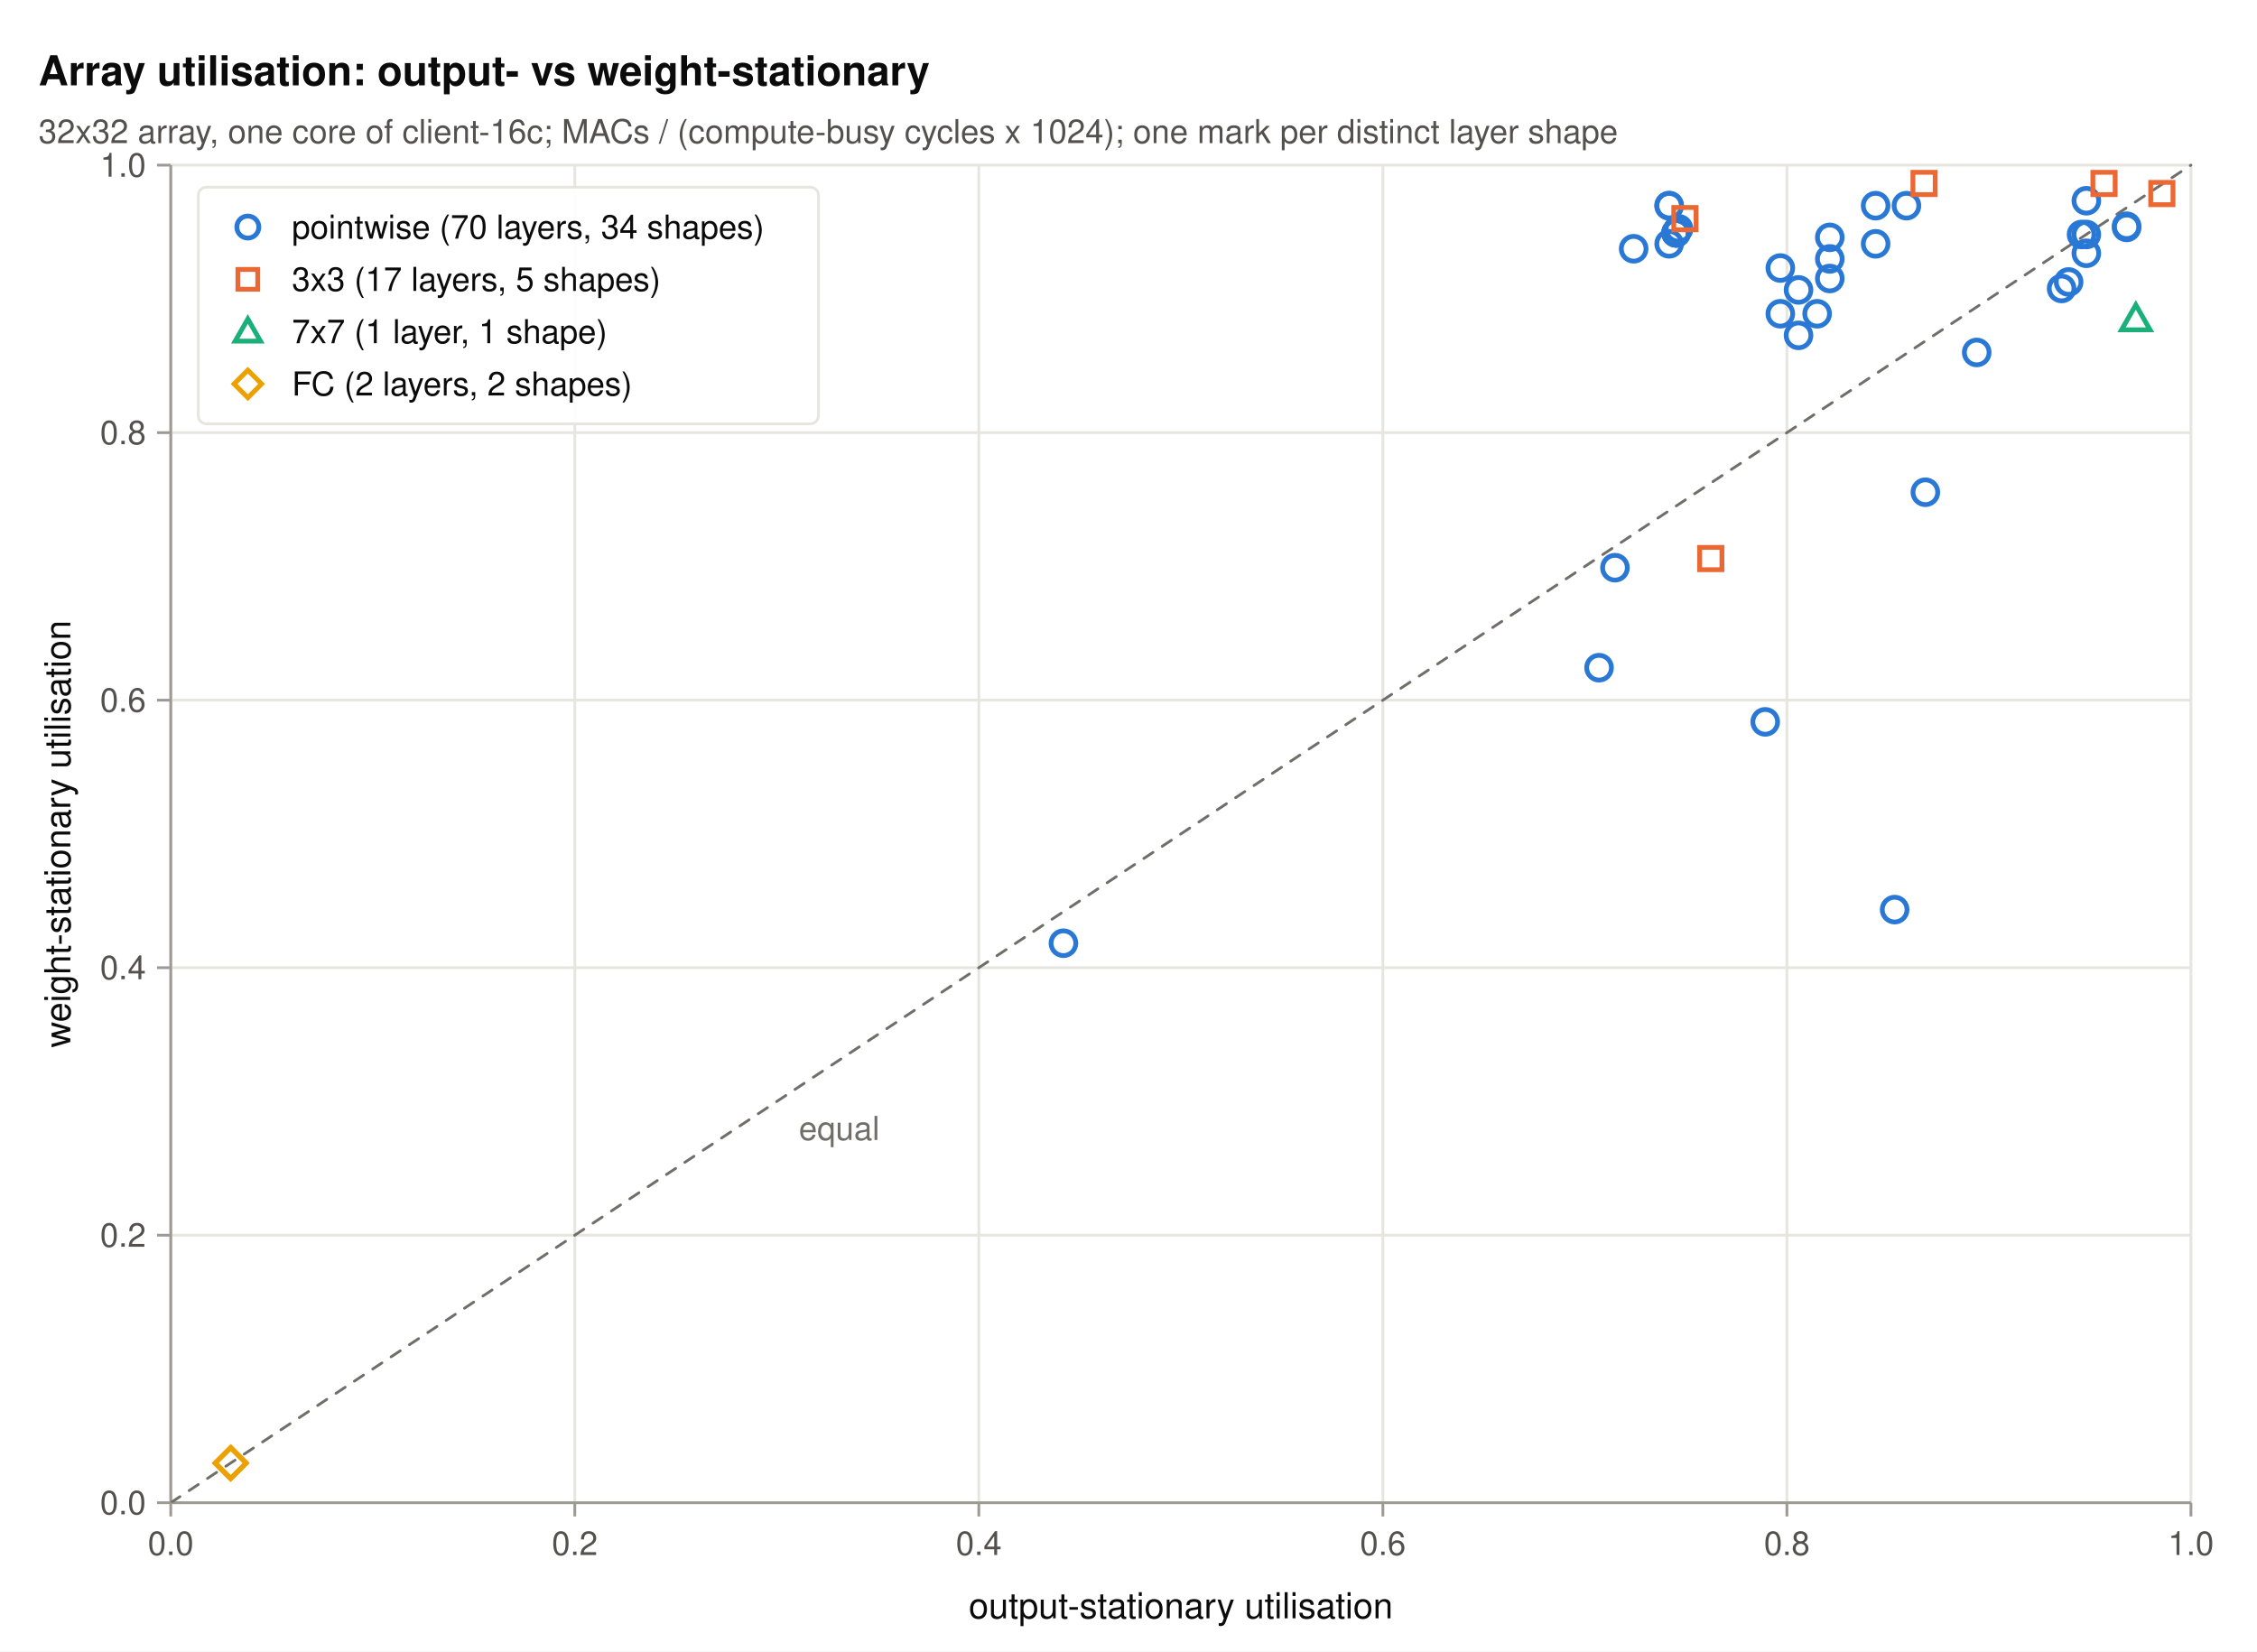
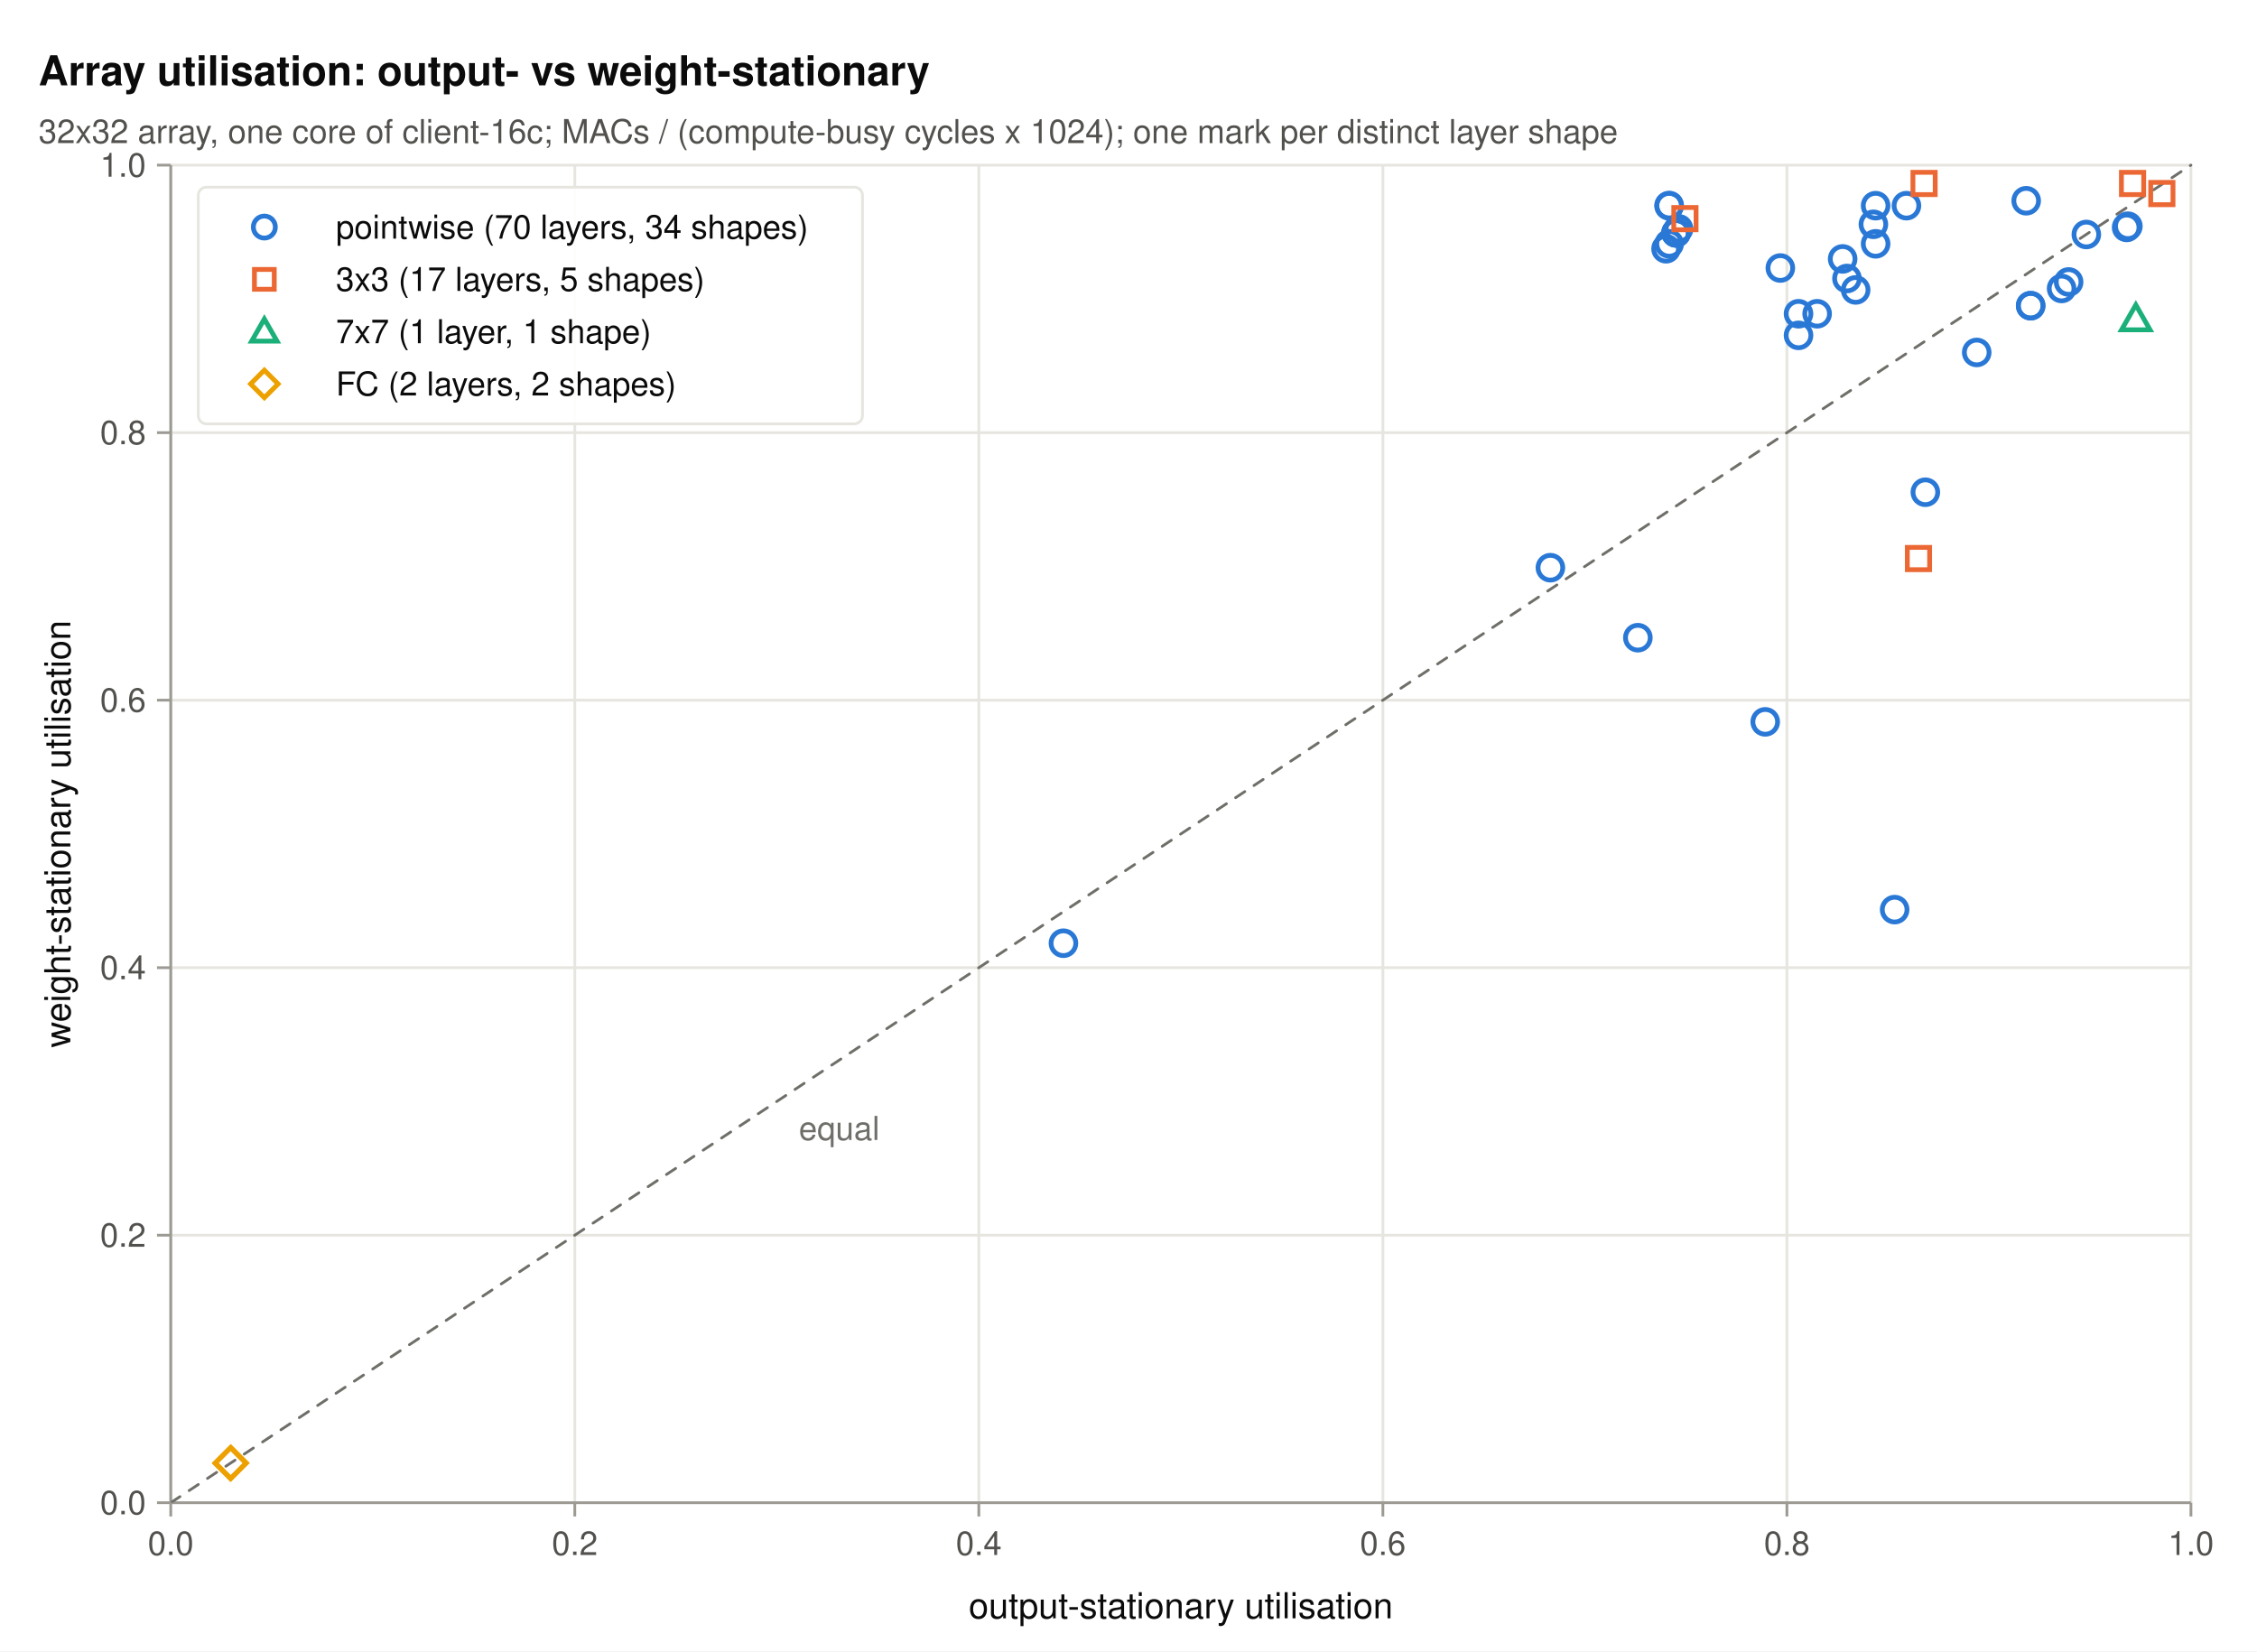
<svg xmlns="http://www.w3.org/2000/svg" width="820" height="600" viewBox="0 0 820 600" font-family="system-ui, -apple-system, 'Segoe UI', Helvetica, Arial, sans-serif">
  <rect width="820" height="600" fill="#ffffff" />
  <defs>
    <clipPath id="s5-plot">
      <rect x="62.04" y="58" width="735.96" height="488" />
    </clipPath>
  </defs>
  <text x="14" y="31" font-size="15" fill="#0b0b0b" font-weight="600">Array utilisation: output- vs weight-stationary</text>
  <text x="14" y="52" font-size="12" fill="#52514e">32x32 array, one core of client-16c; MACs / (compute-busy cycles x 1024); one mark per distinct layer shape</text>
  <g stroke="#e6e5df" stroke-width="1" fill="none">
    <line x1="62.04" y1="546" x2="796" y2="546" />
    <line x1="62.04" y1="448.8" x2="796" y2="448.8" />
    <line x1="62.04" y1="351.6" x2="796" y2="351.6" />
    <line x1="62.04" y1="254.4" x2="796" y2="254.4" />
    <line x1="62.04" y1="157.2" x2="796" y2="157.2" />
    <line x1="62.04" y1="60" x2="796" y2="60" />
    <line x1="62.04" y1="60" x2="62.04" y2="546" />
    <line x1="208.83" y1="60" x2="208.83" y2="546" />
    <line x1="355.62" y1="60" x2="355.62" y2="546" />
    <line x1="502.42" y1="60" x2="502.42" y2="546" />
    <line x1="649.21" y1="60" x2="649.21" y2="546" />
    <line x1="796" y1="60" x2="796" y2="546" />
  </g>
  <g stroke="#9c9a93" stroke-width="1" fill="none">
    <line x1="62.04" y1="546" x2="796" y2="546" />
    <line x1="62.04" y1="60" x2="62.04" y2="546" />
    <line x1="62.04" y1="546" x2="62.04" y2="551" />
    <line x1="208.83" y1="546" x2="208.83" y2="551" />
    <line x1="355.62" y1="546" x2="355.62" y2="551" />
    <line x1="502.42" y1="546" x2="502.42" y2="551" />
    <line x1="649.21" y1="546" x2="649.21" y2="551" />
    <line x1="796" y1="546" x2="796" y2="551" />
    <line x1="57.04" y1="546" x2="62.04" y2="546" />
    <line x1="57.04" y1="448.8" x2="62.04" y2="448.8" />
    <line x1="57.04" y1="351.6" x2="62.04" y2="351.6" />
    <line x1="57.04" y1="254.4" x2="62.04" y2="254.4" />
    <line x1="57.04" y1="157.2" x2="62.04" y2="157.2" />
    <line x1="57.04" y1="60" x2="62.04" y2="60" />
  </g>
  <g style="font-variant-numeric: tabular-nums">
    <text x="62.04" y="565" font-size="12" fill="#52514e" text-anchor="middle">0.0</text>
    <text x="208.83" y="565" font-size="12" fill="#52514e" text-anchor="middle">0.2</text>
    <text x="355.62" y="565" font-size="12" fill="#52514e" text-anchor="middle">0.4</text>
    <text x="502.42" y="565" font-size="12" fill="#52514e" text-anchor="middle">0.6</text>
    <text x="649.21" y="565" font-size="12" fill="#52514e" text-anchor="middle">0.8</text>
    <text x="796" y="565" font-size="12" fill="#52514e" text-anchor="middle">1.0</text>
    <text x="53.04" y="550.2" font-size="12" fill="#52514e" text-anchor="end">0.0</text>
    <text x="53.04" y="453" font-size="12" fill="#52514e" text-anchor="end">0.2</text>
    <text x="53.04" y="355.8" font-size="12" fill="#52514e" text-anchor="end">0.4</text>
    <text x="53.04" y="258.6" font-size="12" fill="#52514e" text-anchor="end">0.6</text>
    <text x="53.04" y="161.4" font-size="12" fill="#52514e" text-anchor="end">0.8</text>
    <text x="53.04" y="64.2" font-size="12" fill="#52514e" text-anchor="end">1.0</text>
  </g>
  <text x="429.02" y="588" font-size="13" fill="#0b0b0b" text-anchor="middle">output-stationary utilisation</text>
  <text x="21.2" y="303" font-size="13" fill="#0b0b0b" text-anchor="middle" dominant-baseline="middle" transform="rotate(-90 21.2 303)">weight-stationary utilisation</text>
  <g clip-path="url(#s5-plot)">
    <path d="M62.04,546 L796,60" fill="none" stroke="#6f6e69" stroke-width="1" stroke-linejoin="round" stroke-linecap="round" stroke-dasharray="4 4" />
-     <circle cx="593.53" cy="90.38" r="4.5" fill="none" stroke="#2a78d6" stroke-width="1.75" />
+     <circle cx="605.3" cy="90.38" r="4.5" fill="none" stroke="#2a78d6" stroke-width="1.75" />
    <circle cx="608.94" cy="84.61" r="4.5" fill="none" stroke="#2a78d6" stroke-width="1.75" />
    <circle cx="608.94" cy="84.61" r="4.5" fill="none" stroke="#2a78d6" stroke-width="1.75" />
    <circle cx="606.43" cy="74.73" r="4.5" fill="none" stroke="#2a78d6" stroke-width="1.75" />
    <circle cx="608.94" cy="84.61" r="4.5" fill="none" stroke="#2a78d6" stroke-width="1.75" />
    <circle cx="609.85" cy="83.14" r="4.5" fill="none" stroke="#2a78d6" stroke-width="1.75" />
    <circle cx="606.43" cy="74.73" r="4.5" fill="none" stroke="#2a78d6" stroke-width="1.75" />
    <circle cx="606.43" cy="88.59" r="4.5" fill="none" stroke="#2a78d6" stroke-width="1.75" />
    <circle cx="646.82" cy="97.38" r="4.5" fill="none" stroke="#2a78d6" stroke-width="1.75" />
-     <circle cx="653.43" cy="105.34" r="4.5" fill="none" stroke="#2a78d6" stroke-width="1.75" />
-     <circle cx="664.79" cy="94.07" r="4.5" fill="none" stroke="#2a78d6" stroke-width="1.75" />
-     <circle cx="664.79" cy="86.24" r="4.5" fill="none" stroke="#2a78d6" stroke-width="1.75" />
+     <circle cx="674.19" cy="105.34" r="4.5" fill="none" stroke="#2a78d6" stroke-width="1.75" />
+     <circle cx="669.46" cy="94.07" r="4.5" fill="none" stroke="#2a78d6" stroke-width="1.75" />
+     <circle cx="680.63" cy="81.5" r="4.5" fill="none" stroke="#2a78d6" stroke-width="1.75" />
    <circle cx="692.64" cy="74.73" r="4.5" fill="none" stroke="#2a78d6" stroke-width="1.75" />
-     <circle cx="646.82" cy="114" r="4.5" fill="none" stroke="#2a78d6" stroke-width="1.75" />
+     <circle cx="653.43" cy="114" r="4.5" fill="none" stroke="#2a78d6" stroke-width="1.75" />
    <circle cx="681.44" cy="74.73" r="4.5" fill="none" stroke="#2a78d6" stroke-width="1.75" />
-     <circle cx="664.79" cy="101.19" r="4.5" fill="none" stroke="#2a78d6" stroke-width="1.75" />
+     <circle cx="671.03" cy="101.19" r="4.5" fill="none" stroke="#2a78d6" stroke-width="1.75" />
    <circle cx="681.44" cy="88.59" r="4.5" fill="none" stroke="#2a78d6" stroke-width="1.75" />
    <circle cx="660.19" cy="114" r="4.5" fill="none" stroke="#2a78d6" stroke-width="1.75" />
    <circle cx="699.51" cy="178.85" r="4.5" fill="none" stroke="#2a78d6" stroke-width="1.75" />
    <circle cx="718.17" cy="128.06" r="4.5" fill="none" stroke="#2a78d6" stroke-width="1.75" />
    <circle cx="758" cy="85.2" r="4.5" fill="none" stroke="#2a78d6" stroke-width="1.75" />
    <circle cx="653.43" cy="121.85" r="4.5" fill="none" stroke="#2a78d6" stroke-width="1.75" />
-     <circle cx="758" cy="72.94" r="4.5" fill="none" stroke="#2a78d6" stroke-width="1.75" />
-     <circle cx="756.26" cy="85.2" r="4.5" fill="none" stroke="#2a78d6" stroke-width="1.75" />
-     <circle cx="758" cy="92.03" r="4.5" fill="none" stroke="#2a78d6" stroke-width="1.75" />
-     <circle cx="586.74" cy="206.27" r="4.5" fill="none" stroke="#2a78d6" stroke-width="1.75" />
-     <circle cx="580.96" cy="242.6" r="4.5" fill="none" stroke="#2a78d6" stroke-width="1.75" />
+     <circle cx="736.14" cy="72.94" r="4.5" fill="none" stroke="#2a78d6" stroke-width="1.75" />
+     <circle cx="737.77" cy="111.07" r="4.5" fill="none" stroke="#2a78d6" stroke-width="1.75" />
+     <circle cx="737.77" cy="111.07" r="4.5" fill="none" stroke="#2a78d6" stroke-width="1.75" />
+     <circle cx="563.28" cy="206.27" r="4.5" fill="none" stroke="#2a78d6" stroke-width="1.75" />
+     <circle cx="595.06" cy="231.7" r="4.5" fill="none" stroke="#2a78d6" stroke-width="1.75" />
    <circle cx="749.01" cy="104.81" r="4.5" fill="none" stroke="#2a78d6" stroke-width="1.75" />
    <circle cx="772.63" cy="82.63" r="4.5" fill="none" stroke="#2a78d6" stroke-width="1.75" />
-     <circle cx="772.63" cy="82.19" r="4.5" fill="none" stroke="#2a78d6" stroke-width="1.75" />
+     <circle cx="773.09" cy="82.19" r="4.5" fill="none" stroke="#2a78d6" stroke-width="1.75" />
    <circle cx="641.33" cy="262.28" r="4.5" fill="none" stroke="#2a78d6" stroke-width="1.75" />
    <circle cx="751.56" cy="102.45" r="4.5" fill="none" stroke="#2a78d6" stroke-width="1.75" />
    <circle cx="386.36" cy="342.71" r="4.5" fill="none" stroke="#2a78d6" stroke-width="1.75" />
    <circle cx="688.35" cy="330.5" r="4.5" fill="none" stroke="#2a78d6" stroke-width="1.75" />
    <rect x="608.11" y="75.39" width="8.1" height="8.1" fill="none" stroke="#eb6834" stroke-width="1.75" />
    <rect x="694.99" y="62.61" width="8.1" height="8.1" fill="none" stroke="#eb6834" stroke-width="1.75" />
-     <rect x="760.37" y="62.61" width="8.1" height="8.1" fill="none" stroke="#eb6834" stroke-width="1.75" />
+     <rect x="770.74" y="62.61" width="8.1" height="8.1" fill="none" stroke="#eb6834" stroke-width="1.75" />
    <rect x="781.38" y="66.27" width="8.1" height="8.1" fill="none" stroke="#eb6834" stroke-width="1.75" />
-     <rect x="617.5" y="198.89" width="8.1" height="8.1" fill="none" stroke="#eb6834" stroke-width="1.75" />
+     <rect x="692.96" y="198.89" width="8.1" height="8.1" fill="none" stroke="#eb6834" stroke-width="1.75" />
    <polygon points="775.97,110.78 781.14,119.83 770.79,119.83" fill="none" stroke="#1baf7a" stroke-width="1.75" />
    <polygon points="83.88,525.92 89.5,531.55 83.88,537.17 78.25,531.55" fill="none" stroke="#eda100" stroke-width="1.75" />
    <polygon points="83.74,526.01 89.36,531.64 83.74,537.26 78.11,531.64" fill="none" stroke="#eda100" stroke-width="1.75" />
  </g>
  <text x="290.23" y="414.2" font-size="12" fill="#6f6e69">equal</text>
  <g transform="translate(72.04,68)">
-     <rect width="225.32" height="86" rx="3" fill="#ffffff" fill-opacity="0.92" stroke="#e6e5df" />
-     <circle cx="18" cy="14.5" r="4" fill="none" stroke="#2a78d6" stroke-width="1.75" />
-     <text x="34" y="18.7" font-size="12" fill="#0b0b0b">pointwise (70 layers, 34 shapes)</text>
-     <rect x="14.4" y="29.9" width="7.2" height="7.2" fill="none" stroke="#eb6834" stroke-width="1.75" />
-     <text x="34" y="37.7" font-size="12" fill="#0b0b0b">3x3 (17 layers, 5 shapes)</text>
-     <polygon points="18,47.9 22.6,55.95 13.4,55.95" fill="none" stroke="#1baf7a" stroke-width="1.75" />
-     <text x="34" y="56.7" font-size="12" fill="#0b0b0b">7x7 (1 layer, 1 shape)</text>
-     <polygon points="18,66.5 23,71.5 18,76.5 13,71.5" fill="none" stroke="#eda100" stroke-width="1.75" />
-     <text x="34" y="75.7" font-size="12" fill="#0b0b0b">FC (2 layers, 2 shapes)</text>
+     <rect width="241.32" height="86" rx="3" fill="#ffffff" fill-opacity="0.92" stroke="#e6e5df" />
+     <circle cx="24" cy="14.5" r="4" fill="none" stroke="#2a78d6" stroke-width="1.75" />
+     <text x="50" y="18.7" font-size="12" fill="#0b0b0b">pointwise (70 layers, 34 shapes)</text>
+     <rect x="20.4" y="29.9" width="7.2" height="7.2" fill="none" stroke="#eb6834" stroke-width="1.75" />
+     <text x="50" y="37.7" font-size="12" fill="#0b0b0b">3x3 (17 layers, 5 shapes)</text>
+     <polygon points="24,47.9 28.6,55.95 19.4,55.95" fill="none" stroke="#1baf7a" stroke-width="1.75" />
+     <text x="50" y="56.7" font-size="12" fill="#0b0b0b">7x7 (1 layer, 1 shape)</text>
+     <polygon points="24,66.5 29,71.5 24,76.5 19,71.5" fill="none" stroke="#eda100" stroke-width="1.75" />
+     <text x="50" y="75.7" font-size="12" fill="#0b0b0b">FC (2 layers, 2 shapes)</text>
  </g>
</svg>
